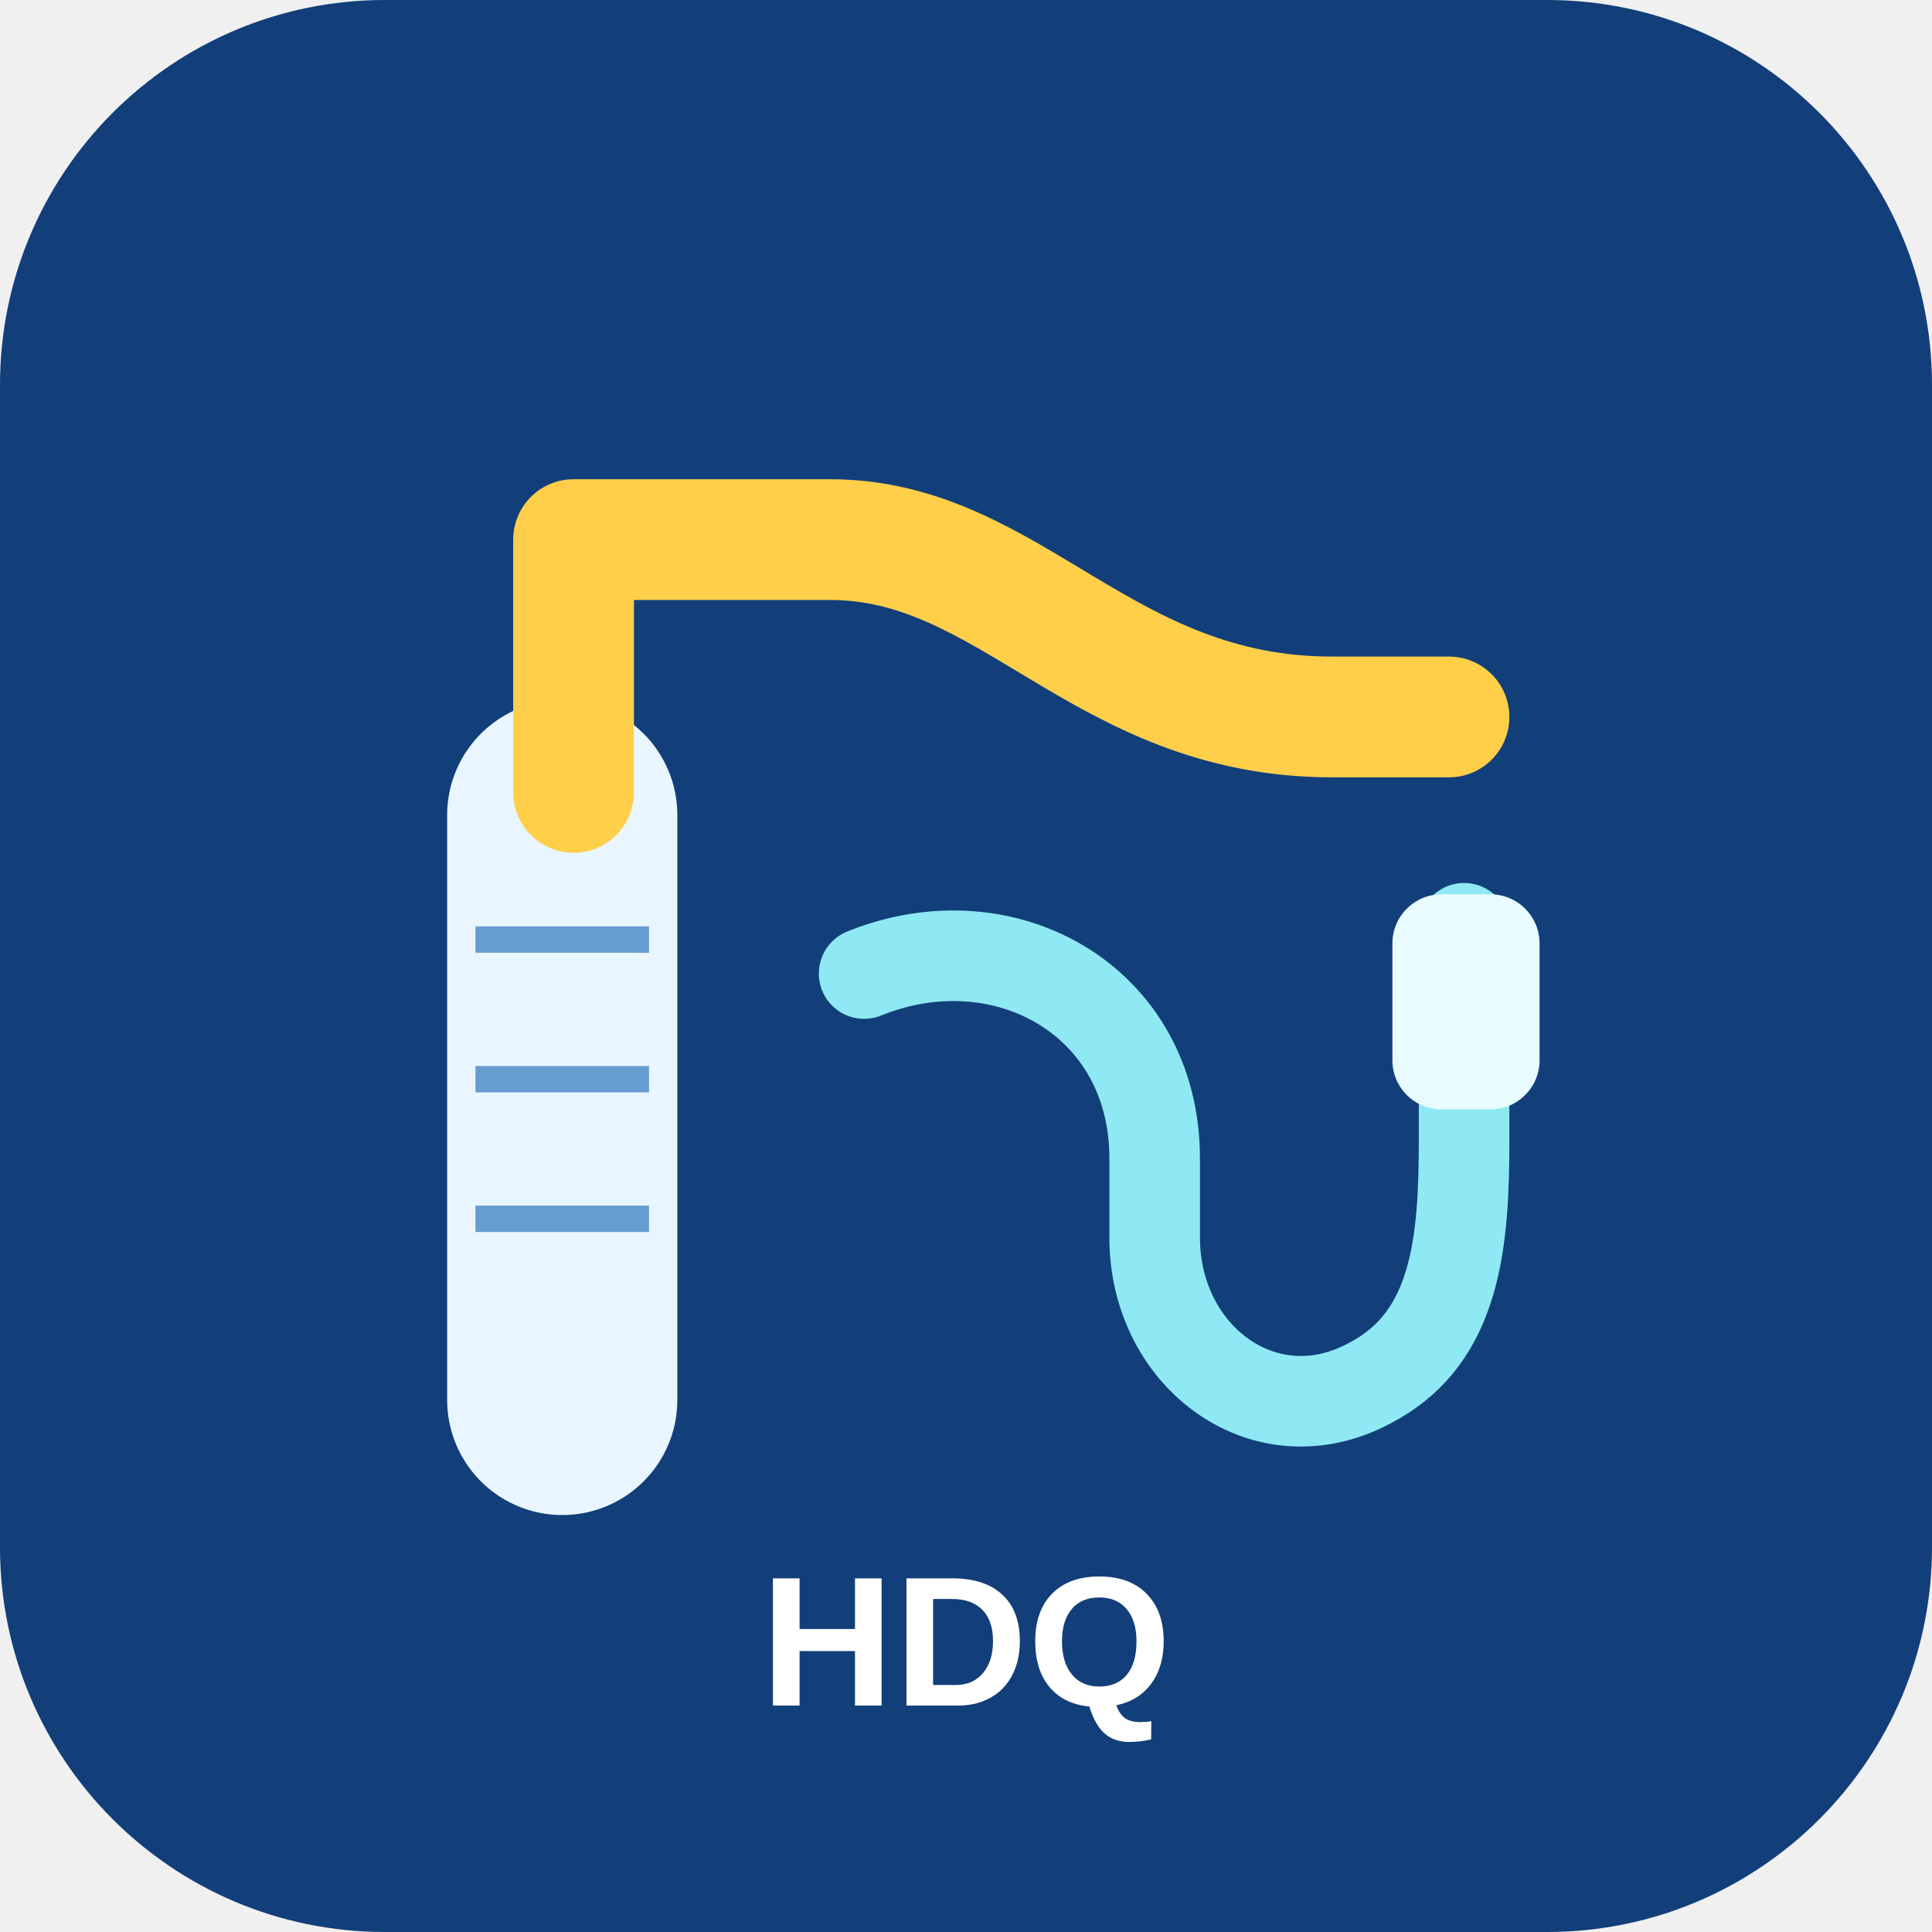
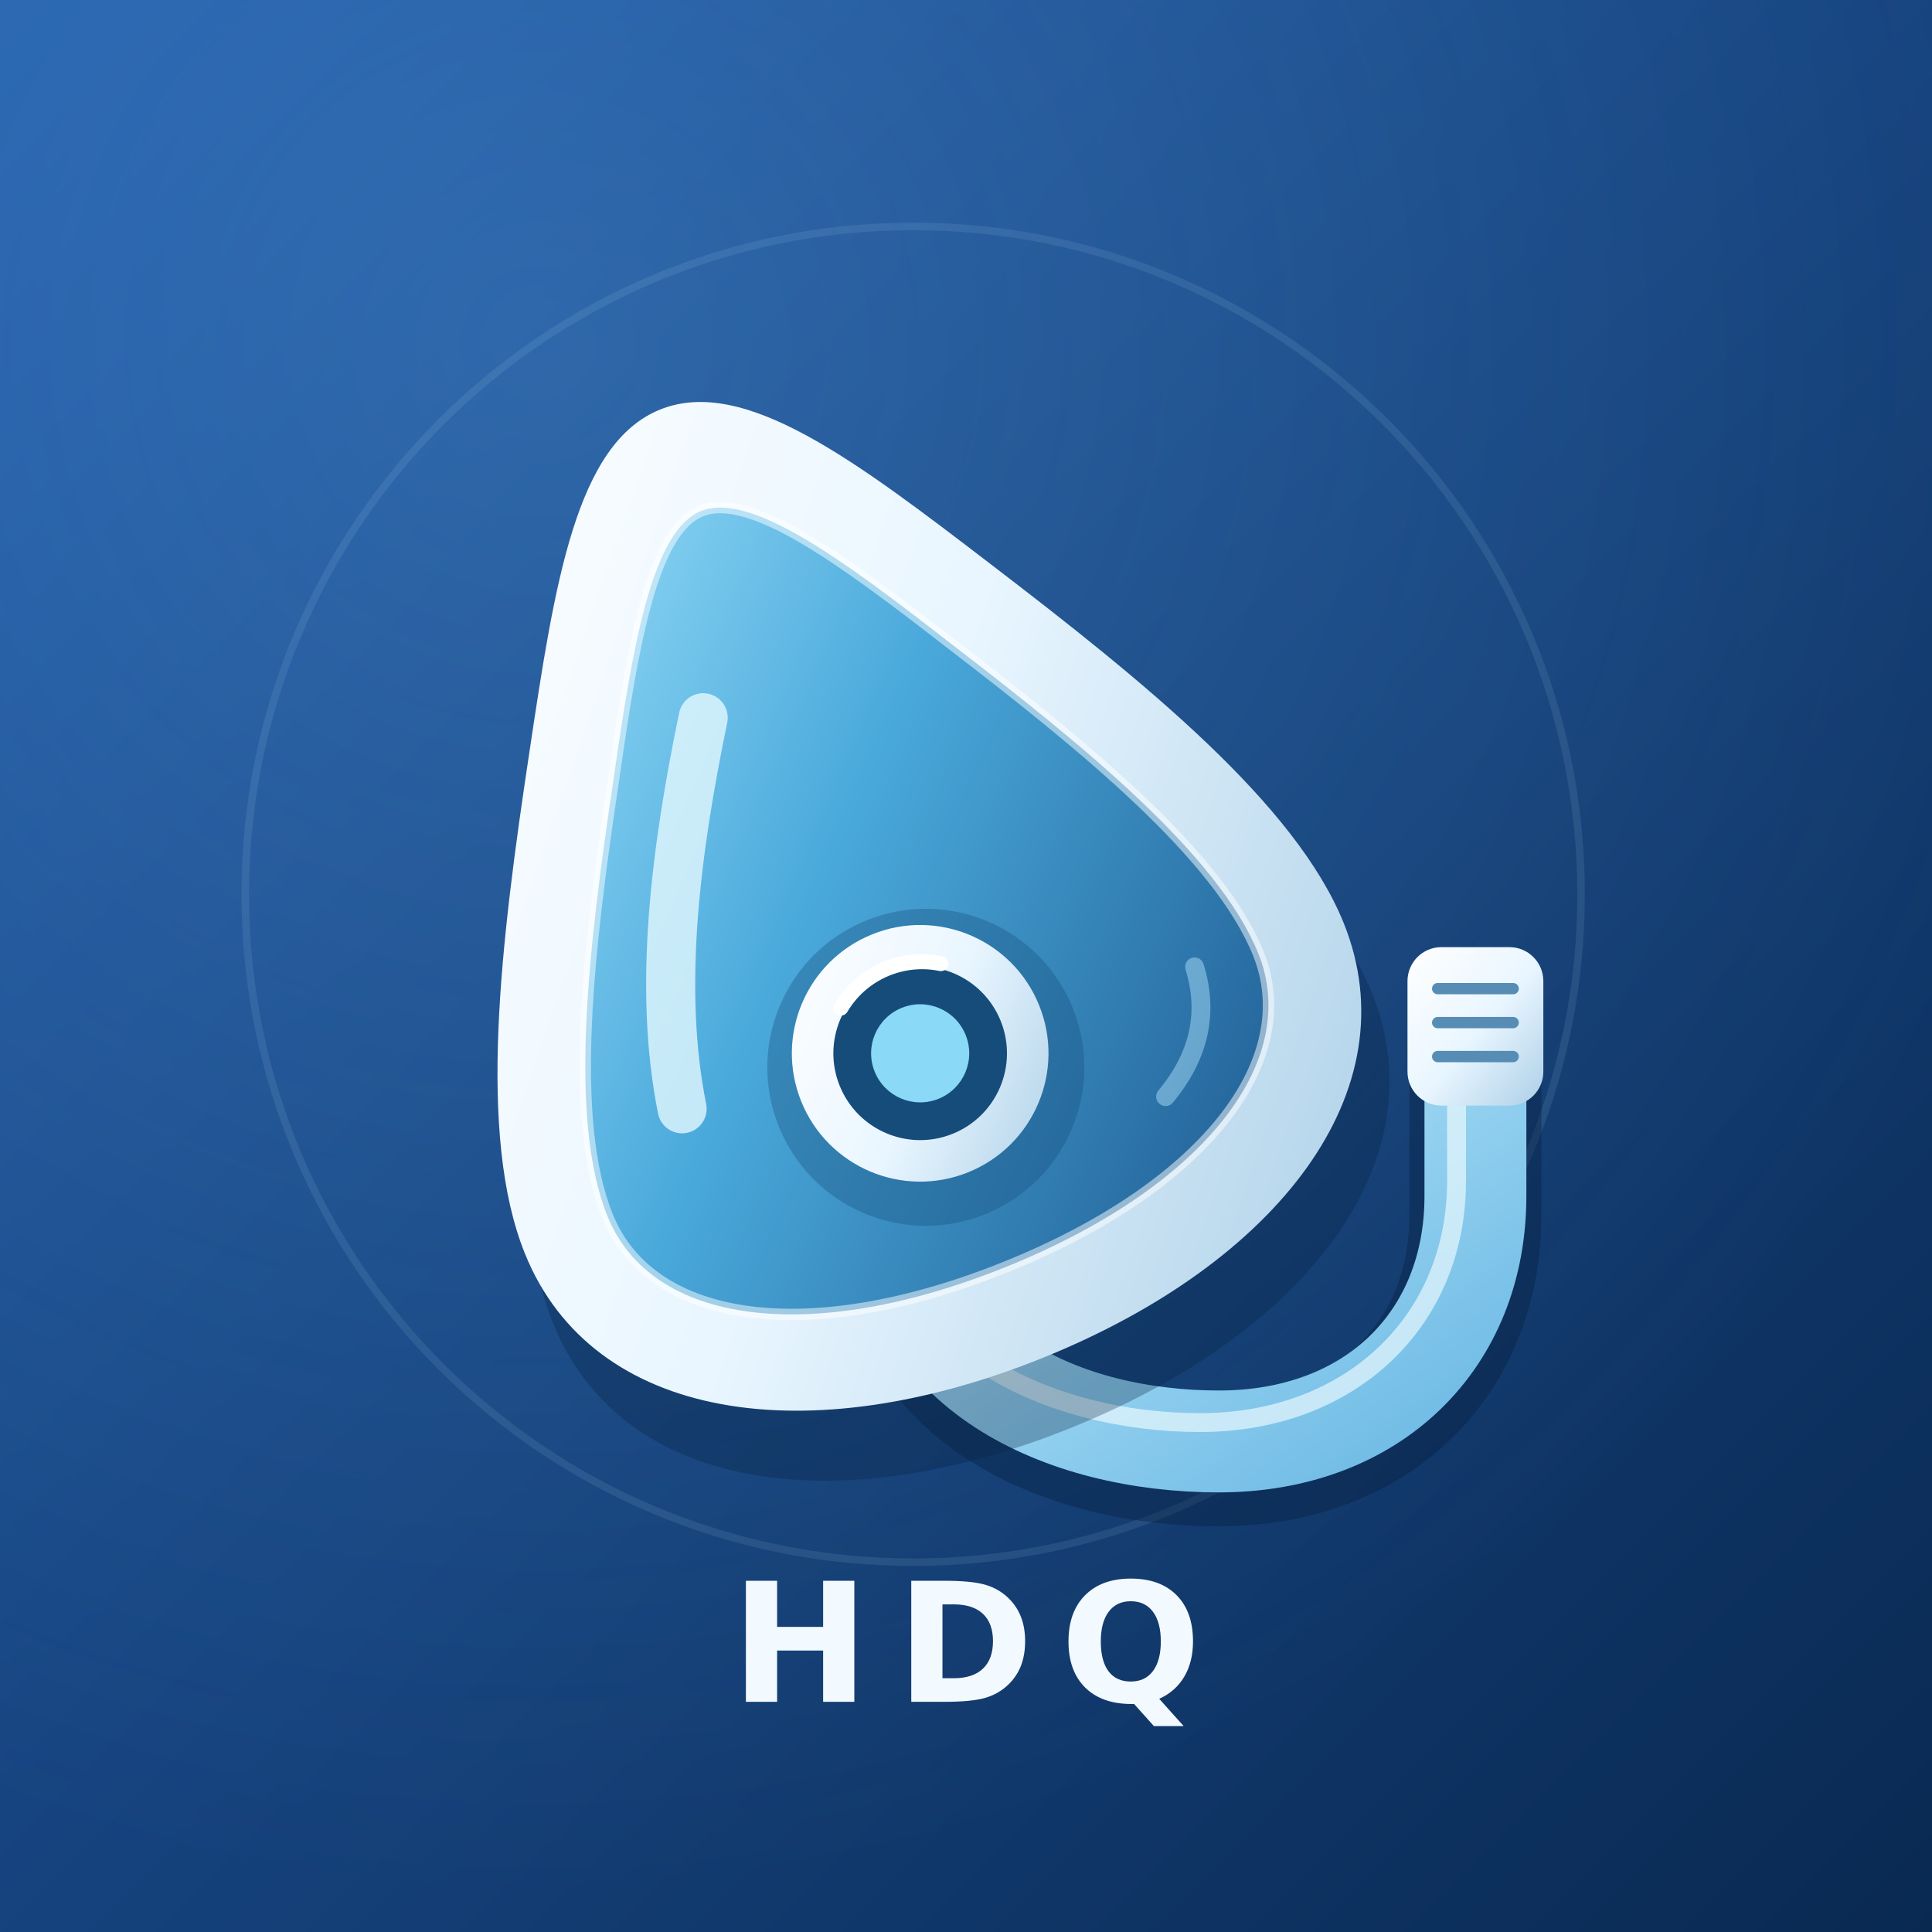
<svg xmlns="http://www.w3.org/2000/svg" viewBox="0 0 512 512">
-   <rect width="512" height="512" rx="102" fill="#123f7a" />
-   <path d="M149 371V216" stroke="#eaf6ff" stroke-width="61" stroke-linecap="round" />
-   <path d="M152 210V143h68c48 0 72 47 133 47h31" fill="none" stroke="#ffcf4a" stroke-width="32" stroke-linejoin="round" stroke-linecap="round" />
-   <path d="M229 258c37-15 77 7 77 49v21c0 32 30 54 58 38 22-12 24-37 24-64v-56" fill="none" stroke="#8ee9f4" stroke-width="24" stroke-linecap="round" />
-   <rect x="369" y="237" width="39" height="57" rx="13" fill="#e8fbff" />
-   <path d="M126 249h46m-46 37h46m-46 37h46" stroke="#669dd1" stroke-width="7" />
-   <text x="256" y="452" text-anchor="middle" font-family="Arial,sans-serif" font-size="49" font-weight="bold" fill="#fff">HDQ</text>
+   <defs>
+     <linearGradient id="bg" x1="0" y1="0" x2="1" y2="1">
+       <stop stop-color="#225caa" />
+       <stop offset="1" stop-color="#092951" />
+     </linearGradient>
+     <radialGradient id="glow" cx=".28" cy=".18" r=".8">
+       <stop stop-color="#7ac8ff" stop-opacity=".2" />
+       <stop offset="1" stop-color="#7ac8ff" stop-opacity="0" />
+     </radialGradient>
+     <linearGradient id="rim" x1="0" y1="0" x2="1" y2="1">
+       <stop stop-color="#fff" />
+       <stop offset=".52" stop-color="#e9f6ff" />
+       <stop offset="1" stop-color="#accfe7" />
+     </linearGradient>
+     <linearGradient id="glass" x1="0" y1="0" x2=".85" y2="1">
+       <stop stop-color="#a8e8ff" />
+       <stop offset=".5" stop-color="#4aa9db" />
+       <stop offset="1" stop-color="#24659b" />
+     </linearGradient>
+     <linearGradient id="tube" x1="0" y1="0" x2="1" y2="1">
+       <stop stop-color="#c8f0ff" />
+       <stop offset="1" stop-color="#6cb9e4" />
+     </linearGradient>
+   </defs>
+   <path fill="url(#bg)" d="M0 0h512v512H0z" />
+   <path fill="url(#glow)" d="M0 0h512v512H0z" />
+   <circle cx="242" cy="237" r="177" fill="none" stroke="#c1eaff" stroke-opacity=".10" stroke-width="2" />
+   <path d="M239 296v27c0 45 43 64 84 64s68-27 68-65v-42" fill="none" stroke="#051c38" stroke-opacity=".35" stroke-width="35" stroke-linecap="round" />
+   <path d="M239 291v27c0 45 43 64 84 64s68-27 68-65v-42" fill="none" stroke="url(#tube)" stroke-width="27" stroke-linecap="round" />
+   <path d="M239 292v25c0 43 44 63 84 63s68-27 68-64v-40" fill="none" stroke="#f0fcff" stroke-opacity=".65" stroke-width="5" stroke-linecap="round" transform="translate(-5 -3)" />
+   <g transform="rotate(-22 224 230)">
+     <path d="M224 109c-24 0-43 32-66 71-26 44-51 89-51 123 0 48 50 77 117 77s117-29 117-77c0-34-25-79-51-123-23-39-42-71-66-71Z" fill="#041e3c" fill-opacity=".3" transform="translate(0 10)" />
+     <path d="M224 99c-24 0-43 32-66 71-26 44-51 89-51 123 0 48 50 77 117 77s117-29 117-77c0-34-25-79-51-123-23-39-42-71-66-71Z" fill="url(#rim)" />
+     <path d="M224 128c-14 0-30 26-48 57-23 39-45 79-45 107 0 31 37 52 93 52s93-21 93-52c0-28-22-68-45-107-18-31-34-57-48-57Z" fill="url(#glass)" stroke="#fff" stroke-opacity=".5" stroke-width="3" />
+     <path d="M160 273c6-32 24-64 44-94" fill="none" stroke="#e6faff" stroke-opacity=".78" stroke-width="13" stroke-linecap="round" />
+     <path d="M280 318c13-7 19-17 20-29" fill="none" stroke="#b7eaff" stroke-opacity=".45" stroke-width="5" stroke-linecap="round" />
+     <circle cx="224" cy="287" r="42" fill="#164d7c" fill-opacity=".35" />
+     <circle cx="224" cy="283" r="34" fill="url(#rim)" />
+     <circle cx="224" cy="283" r="23" fill="#164c7a" />
+     <circle cx="224" cy="283" r="13" fill="#8ad9f7" />
+     <path d="M209 264a25 25 0 0 1 29-1" fill="none" stroke="#fff" stroke-width="4" stroke-linecap="round" />
+   </g>
+   <rect x="373" y="251" width="36" height="42" rx="9" fill="url(#rim)" />
+   <path d="M381 262h20m-20 9h20m-20 9h20" stroke="#578db5" stroke-width="3" stroke-linecap="round" />
+   <text x="256" y="451" text-anchor="middle" font-family="DejaVu Sans,sans-serif" font-size="44" font-weight="bold" letter-spacing="7" fill="#f3faff">HDQ</text>
</svg>
